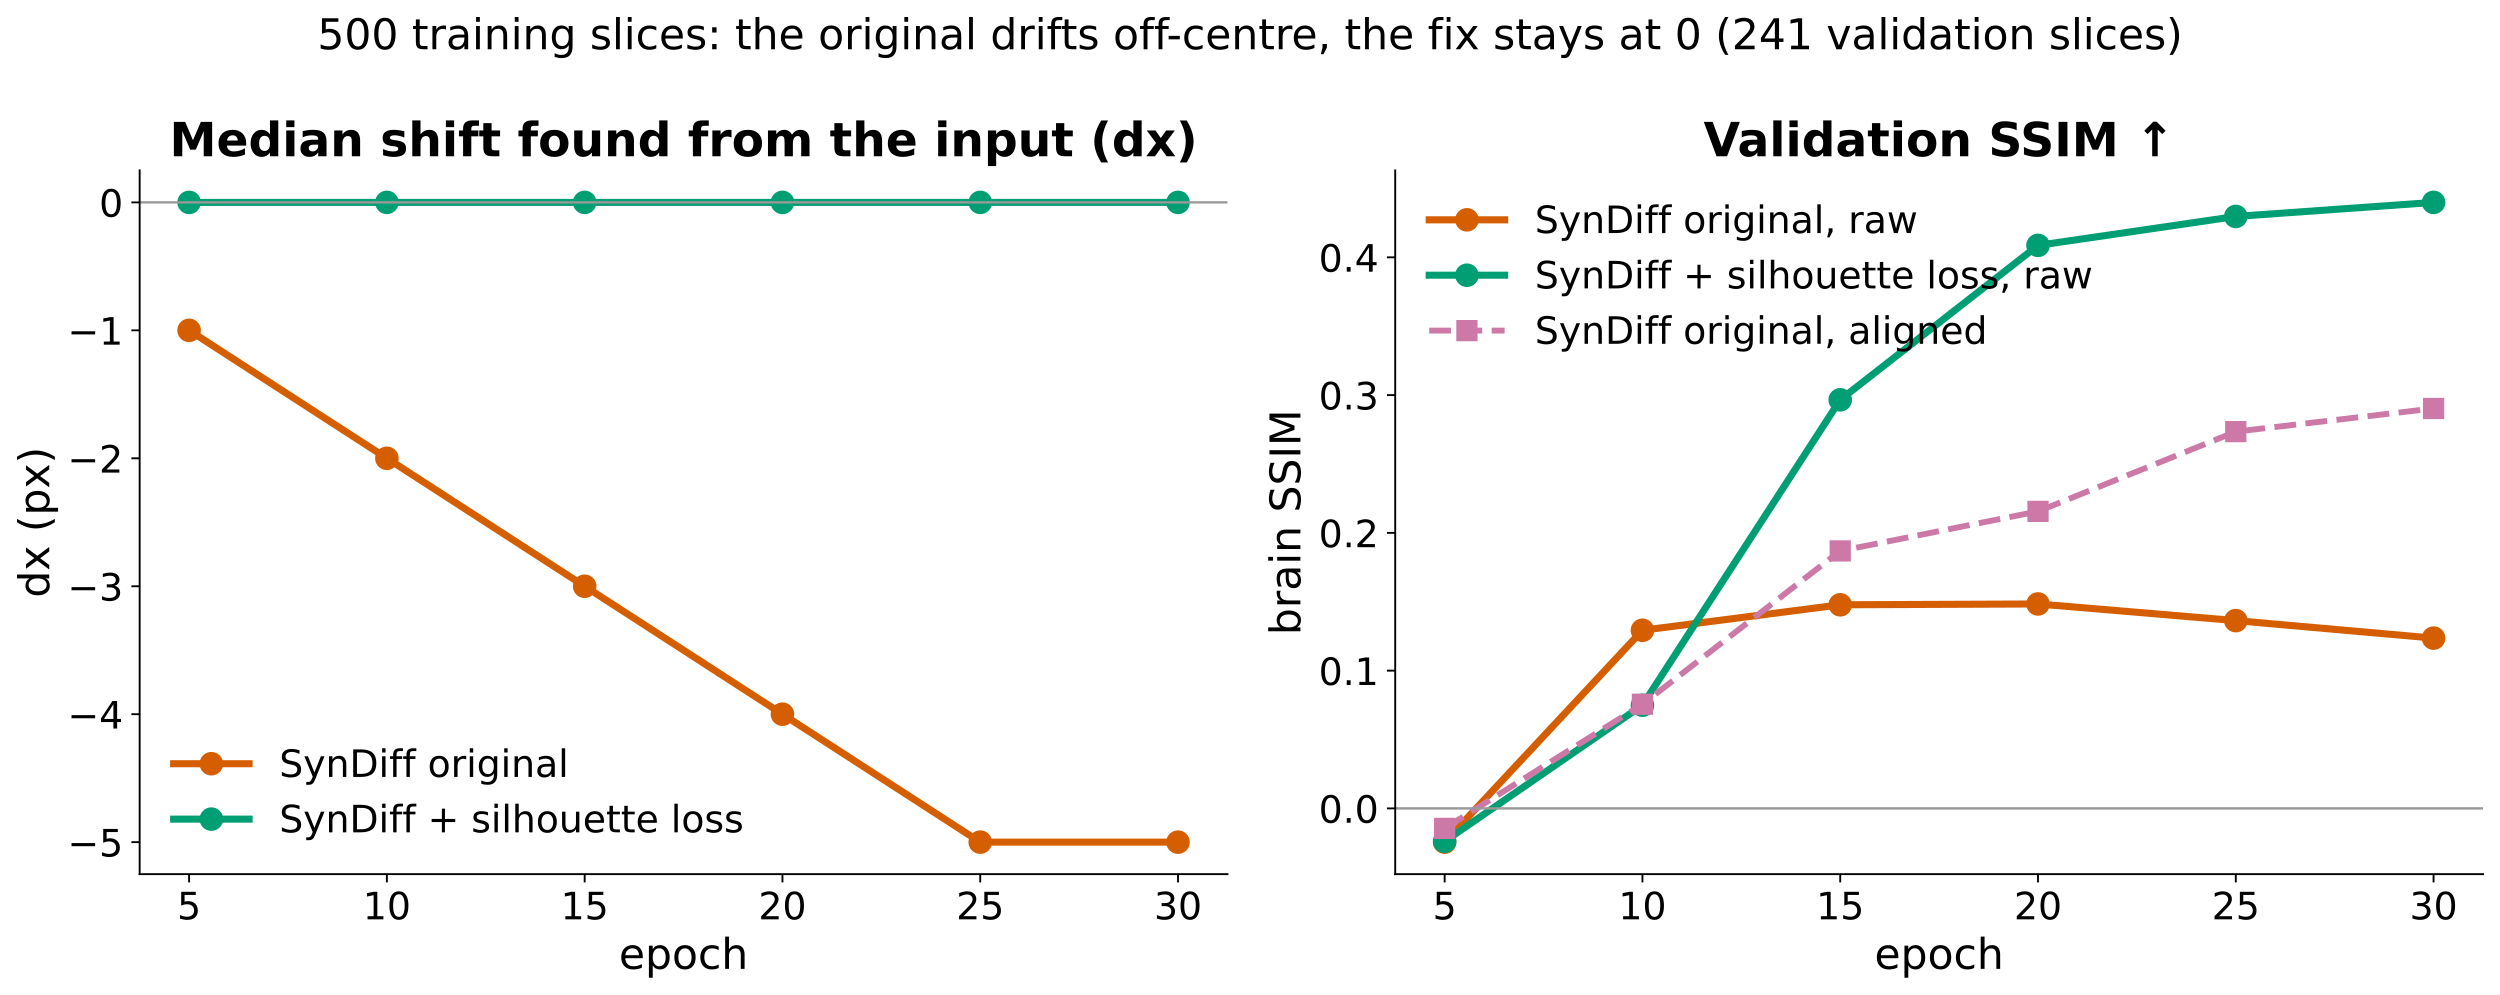
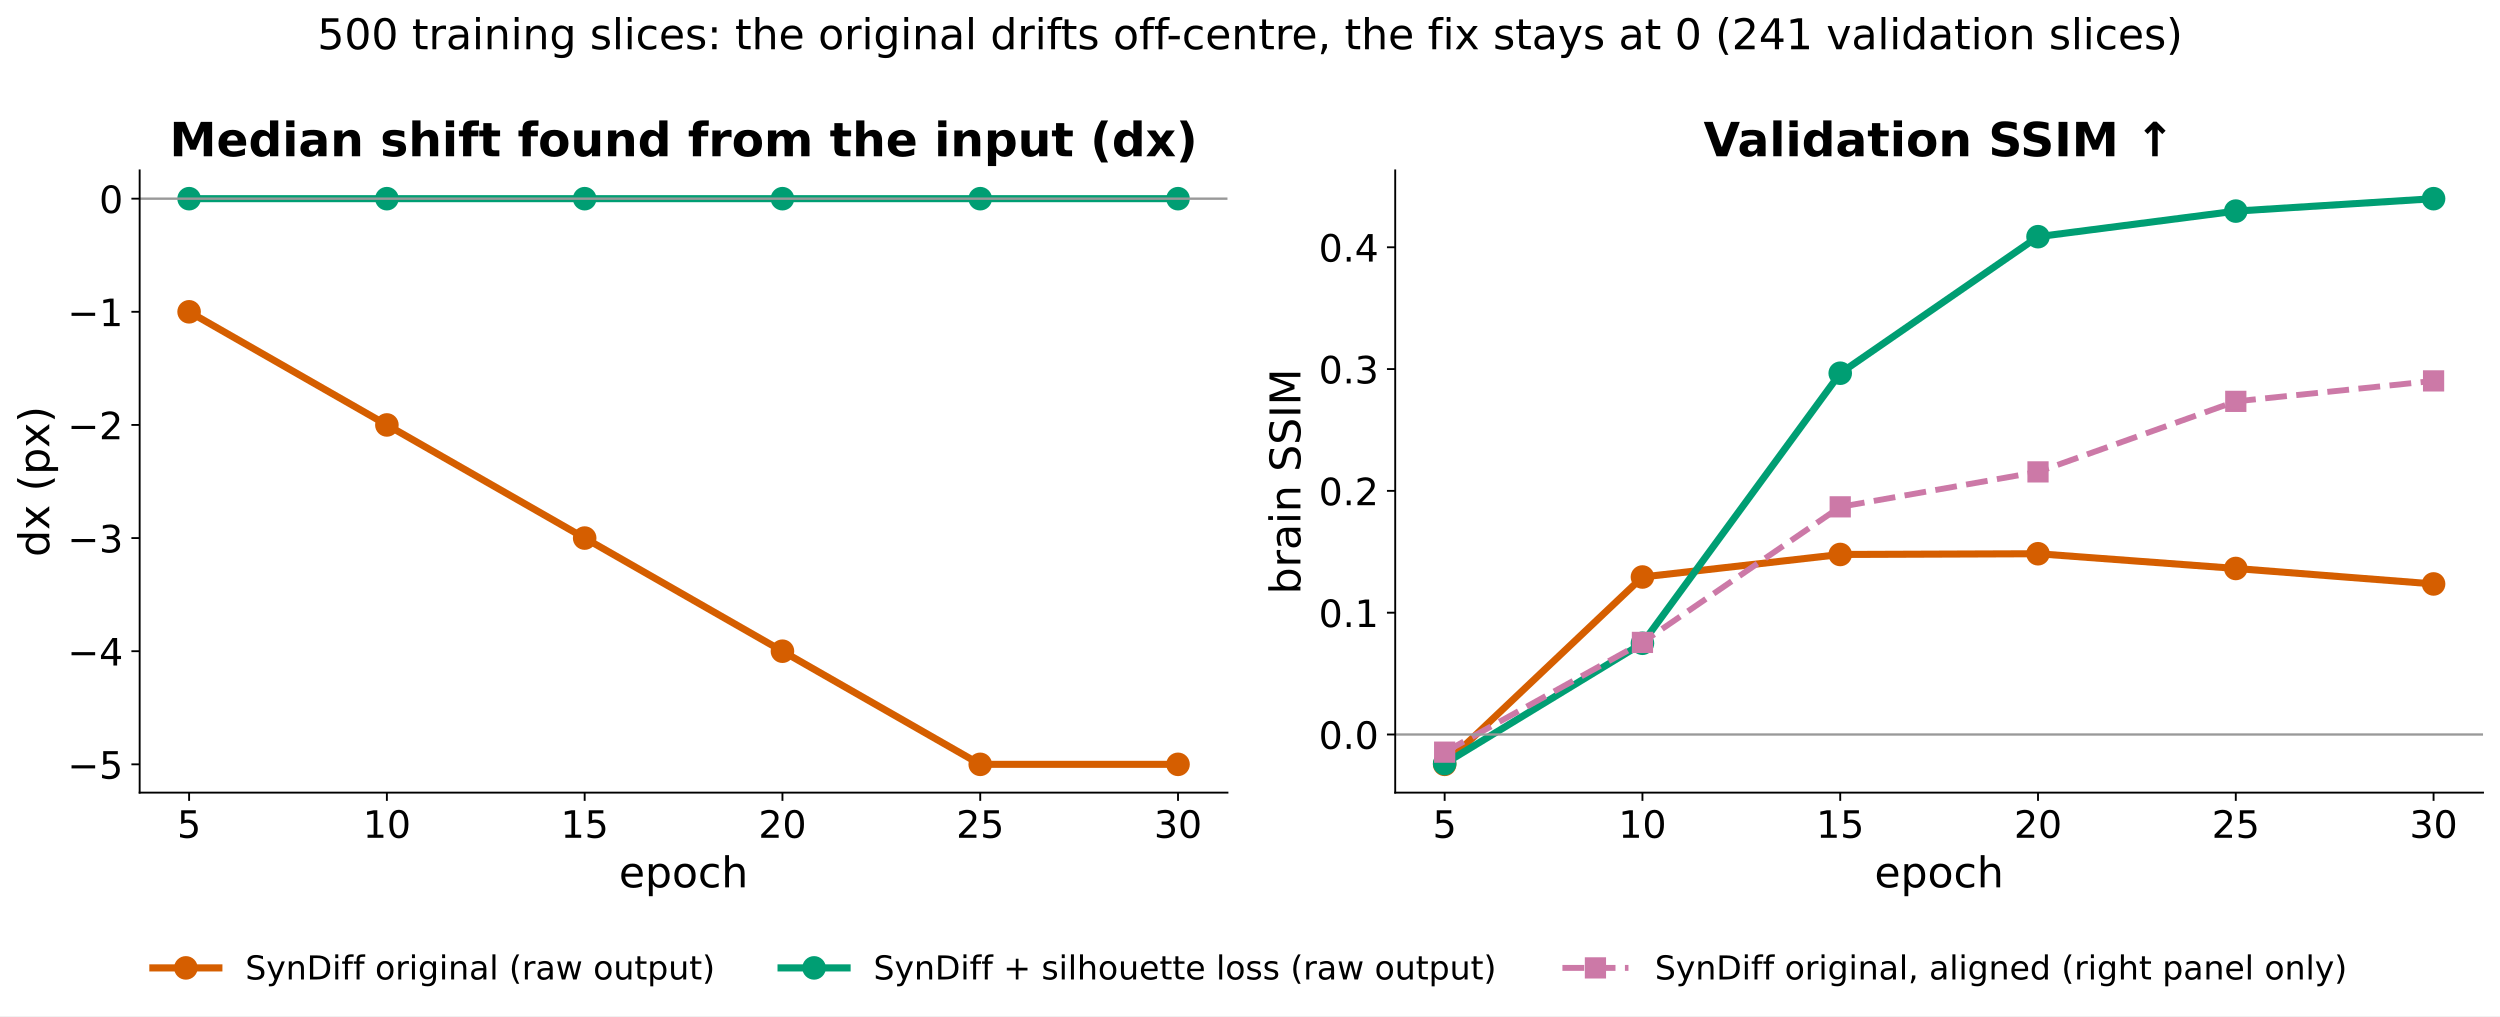
- <svg xmlns="http://www.w3.org/2000/svg" xmlns:xlink="http://www.w3.org/1999/xlink" width="1059.898pt" height="421.706pt" viewBox="0 0 1059.898 421.706" version="1.1">
+ <svg xmlns="http://www.w3.org/2000/svg" xmlns:xlink="http://www.w3.org/1999/xlink" width="1059.898pt" height="430.76pt" viewBox="0 0 1059.898 430.76" version="1.1">
  <defs>
    <style type="text/css">*{stroke-linejoin: round; stroke-linecap: butt}</style>
  </defs>
  <g id="figure_1">
    <g id="patch_1">
-       <path d="M 0 421.706  L 1059.898 421.706  L 1059.898 0  L 0 0  z " style="fill: #ffffff" />
+       <path d="M 0 430.76  L 1059.898 430.76  L 1059.898 0  L 0 0  z " style="fill: #ffffff" />
    </g>
    <g id="axes_1">
      <g id="patch_2">
-         <path d="M 59.208 370.6  L 520.393 370.6  L 520.393 72.24  L 59.208 72.24  z " style="fill: #ffffff" />
+         <path d="M 59.208 336.04  L 520.393 336.04  L 520.393 72.24  L 59.208 72.24  z " style="fill: #ffffff" />
      </g>
      <g id="matplotlib.axis_1">
        <g id="xtick_1">
          <g id="line2d_1">
            <defs>
-               <path id="ma7add38e9d" d="M 0 0  L 0 3.5  " style="stroke: #000000; stroke-width: 0.8" />
+               <path id="m106379e6ae" d="M 0 0  L 0 3.5  " style="stroke: #000000; stroke-width: 0.8" />
            </defs>
            <g>
-               <use xlink:href="#ma7add38e9d" x="80.171" y="370.6" style="stroke: #000000; stroke-width: 0.8" />
+               <use xlink:href="#m106379e6ae" x="80.171" y="336.04" style="stroke: #000000; stroke-width: 0.8" />
            </g>
          </g>
          <g id="text_1">
-             <text style="font-size: 16px; font-family: 'DejaVu Sans', 'Bitstream Vera Sans', 'Computer Modern Sans Serif', 'Lucida Grande', 'Verdana', 'Geneva', 'Lucid', 'Arial', 'Helvetica', 'Avant Garde', sans-serif; text-anchor: middle" x="80.171" y="389.757" transform="rotate(-0 80.17108 389.7575)">5</text>
+             <text style="font-size: 16px; font-family: 'DejaVu Sans', 'Bitstream Vera Sans', 'Computer Modern Sans Serif', 'Lucida Grande', 'Verdana', 'Geneva', 'Lucid', 'Arial', 'Helvetica', 'Avant Garde', sans-serif; text-anchor: middle" x="80.171" y="355.197" transform="rotate(-0 80.17108 355.1975)">5</text>
          </g>
        </g>
        <g id="xtick_2">
          <g id="line2d_2">
            <g>
-               <use xlink:href="#ma7add38e9d" x="164.023" y="370.6" style="stroke: #000000; stroke-width: 0.8" />
+               <use xlink:href="#m106379e6ae" x="164.023" y="336.04" style="stroke: #000000; stroke-width: 0.8" />
            </g>
          </g>
          <g id="text_2">
-             <text style="font-size: 16px; font-family: 'DejaVu Sans', 'Bitstream Vera Sans', 'Computer Modern Sans Serif', 'Lucida Grande', 'Verdana', 'Geneva', 'Lucid', 'Arial', 'Helvetica', 'Avant Garde', sans-serif; text-anchor: middle" x="164.023" y="389.757" transform="rotate(-0 164.0229 389.7575)">10</text>
+             <text style="font-size: 16px; font-family: 'DejaVu Sans', 'Bitstream Vera Sans', 'Computer Modern Sans Serif', 'Lucida Grande', 'Verdana', 'Geneva', 'Lucid', 'Arial', 'Helvetica', 'Avant Garde', sans-serif; text-anchor: middle" x="164.023" y="355.197" transform="rotate(-0 164.0229 355.1975)">10</text>
          </g>
        </g>
        <g id="xtick_3">
          <g id="line2d_3">
            <g>
-               <use xlink:href="#ma7add38e9d" x="247.875" y="370.6" style="stroke: #000000; stroke-width: 0.8" />
+               <use xlink:href="#m106379e6ae" x="247.875" y="336.04" style="stroke: #000000; stroke-width: 0.8" />
            </g>
          </g>
          <g id="text_3">
-             <text style="font-size: 16px; font-family: 'DejaVu Sans', 'Bitstream Vera Sans', 'Computer Modern Sans Serif', 'Lucida Grande', 'Verdana', 'Geneva', 'Lucid', 'Arial', 'Helvetica', 'Avant Garde', sans-serif; text-anchor: middle" x="247.875" y="389.757" transform="rotate(-0 247.8747 389.7575)">15</text>
+             <text style="font-size: 16px; font-family: 'DejaVu Sans', 'Bitstream Vera Sans', 'Computer Modern Sans Serif', 'Lucida Grande', 'Verdana', 'Geneva', 'Lucid', 'Arial', 'Helvetica', 'Avant Garde', sans-serif; text-anchor: middle" x="247.875" y="355.197" transform="rotate(-0 247.8747 355.1975)">15</text>
          </g>
        </g>
        <g id="xtick_4">
          <g id="line2d_4">
            <g>
-               <use xlink:href="#ma7add38e9d" x="331.727" y="370.6" style="stroke: #000000; stroke-width: 0.8" />
+               <use xlink:href="#m106379e6ae" x="331.727" y="336.04" style="stroke: #000000; stroke-width: 0.8" />
            </g>
          </g>
          <g id="text_4">
-             <text style="font-size: 16px; font-family: 'DejaVu Sans', 'Bitstream Vera Sans', 'Computer Modern Sans Serif', 'Lucida Grande', 'Verdana', 'Geneva', 'Lucid', 'Arial', 'Helvetica', 'Avant Garde', sans-serif; text-anchor: middle" x="331.727" y="389.757" transform="rotate(-0 331.7265 389.7575)">20</text>
+             <text style="font-size: 16px; font-family: 'DejaVu Sans', 'Bitstream Vera Sans', 'Computer Modern Sans Serif', 'Lucida Grande', 'Verdana', 'Geneva', 'Lucid', 'Arial', 'Helvetica', 'Avant Garde', sans-serif; text-anchor: middle" x="331.727" y="355.197" transform="rotate(-0 331.7265 355.1975)">20</text>
          </g>
        </g>
        <g id="xtick_5">
          <g id="line2d_5">
            <g>
-               <use xlink:href="#ma7add38e9d" x="415.578" y="370.6" style="stroke: #000000; stroke-width: 0.8" />
+               <use xlink:href="#m106379e6ae" x="415.578" y="336.04" style="stroke: #000000; stroke-width: 0.8" />
            </g>
          </g>
          <g id="text_5">
-             <text style="font-size: 16px; font-family: 'DejaVu Sans', 'Bitstream Vera Sans', 'Computer Modern Sans Serif', 'Lucida Grande', 'Verdana', 'Geneva', 'Lucid', 'Arial', 'Helvetica', 'Avant Garde', sans-serif; text-anchor: middle" x="415.578" y="389.757" transform="rotate(-0 415.5784 389.7575)">25</text>
+             <text style="font-size: 16px; font-family: 'DejaVu Sans', 'Bitstream Vera Sans', 'Computer Modern Sans Serif', 'Lucida Grande', 'Verdana', 'Geneva', 'Lucid', 'Arial', 'Helvetica', 'Avant Garde', sans-serif; text-anchor: middle" x="415.578" y="355.197" transform="rotate(-0 415.5784 355.1975)">25</text>
          </g>
        </g>
        <g id="xtick_6">
          <g id="line2d_6">
            <g>
-               <use xlink:href="#ma7add38e9d" x="499.43" y="370.6" style="stroke: #000000; stroke-width: 0.8" />
+               <use xlink:href="#m106379e6ae" x="499.43" y="336.04" style="stroke: #000000; stroke-width: 0.8" />
            </g>
          </g>
          <g id="text_6">
-             <text style="font-size: 16px; font-family: 'DejaVu Sans', 'Bitstream Vera Sans', 'Computer Modern Sans Serif', 'Lucida Grande', 'Verdana', 'Geneva', 'Lucid', 'Arial', 'Helvetica', 'Avant Garde', sans-serif; text-anchor: middle" x="499.43" y="389.757" transform="rotate(-0 499.4302 389.7575)">30</text>
+             <text style="font-size: 16px; font-family: 'DejaVu Sans', 'Bitstream Vera Sans', 'Computer Modern Sans Serif', 'Lucida Grande', 'Verdana', 'Geneva', 'Lucid', 'Arial', 'Helvetica', 'Avant Garde', sans-serif; text-anchor: middle" x="499.43" y="355.197" transform="rotate(-0 499.4302 355.1975)">30</text>
          </g>
        </g>
        <g id="text_7">
-           <text style="font-size: 18px; font-family: 'DejaVu Sans', 'Bitstream Vera Sans', 'Computer Modern Sans Serif', 'Lucida Grande', 'Verdana', 'Geneva', 'Lucid', 'Arial', 'Helvetica', 'Avant Garde', sans-serif; text-anchor: middle" x="289.801" y="410.762" transform="rotate(-0 289.8006 410.7622)">epoch</text>
+           <text style="font-size: 18px; font-family: 'DejaVu Sans', 'Bitstream Vera Sans', 'Computer Modern Sans Serif', 'Lucida Grande', 'Verdana', 'Geneva', 'Lucid', 'Arial', 'Helvetica', 'Avant Garde', sans-serif; text-anchor: middle" x="289.801" y="376.202" transform="rotate(-0 289.8006 376.2022)">epoch</text>
        </g>
      </g>
      <g id="matplotlib.axis_2">
        <g id="ytick_1">
          <g id="line2d_7">
            <defs>
-               <path id="m455527fee2" d="M 0 0  L -3.5 0  " style="stroke: #000000; stroke-width: 0.8" />
+               <path id="m71cba17c54" d="M 0 0  L -3.5 0  " style="stroke: #000000; stroke-width: 0.8" />
            </defs>
            <g>
-               <use xlink:href="#m455527fee2" x="59.208" y="357.038" style="stroke: #000000; stroke-width: 0.8" />
+               <use xlink:href="#m71cba17c54" x="59.208" y="324.049" style="stroke: #000000; stroke-width: 0.8" />
            </g>
          </g>
          <g id="text_8">
-             <text style="font-size: 16px; font-family: 'DejaVu Sans', 'Bitstream Vera Sans', 'Computer Modern Sans Serif', 'Lucida Grande', 'Verdana', 'Geneva', 'Lucid', 'Arial', 'Helvetica', 'Avant Garde', sans-serif; text-anchor: end" x="52.208" y="363.117" transform="rotate(-0 52.20813 363.1169)">−5</text>
+             <text style="font-size: 16px; font-family: 'DejaVu Sans', 'Bitstream Vera Sans', 'Computer Modern Sans Serif', 'Lucida Grande', 'Verdana', 'Geneva', 'Lucid', 'Arial', 'Helvetica', 'Avant Garde', sans-serif; text-anchor: end" x="52.208" y="330.128" transform="rotate(-0 52.20813 330.1278)">−5</text>
          </g>
        </g>
        <g id="ytick_2">
          <g id="line2d_8">
            <g>
-               <use xlink:href="#m455527fee2" x="59.208" y="302.791" style="stroke: #000000; stroke-width: 0.8" />
+               <use xlink:href="#m71cba17c54" x="59.208" y="276.085" style="stroke: #000000; stroke-width: 0.8" />
            </g>
          </g>
          <g id="text_9">
-             <text style="font-size: 16px; font-family: 'DejaVu Sans', 'Bitstream Vera Sans', 'Computer Modern Sans Serif', 'Lucida Grande', 'Verdana', 'Geneva', 'Lucid', 'Arial', 'Helvetica', 'Avant Garde', sans-serif; text-anchor: end" x="52.208" y="308.87" transform="rotate(-0 52.20813 308.8697)">−4</text>
+             <text style="font-size: 16px; font-family: 'DejaVu Sans', 'Bitstream Vera Sans', 'Computer Modern Sans Serif', 'Lucida Grande', 'Verdana', 'Geneva', 'Lucid', 'Arial', 'Helvetica', 'Avant Garde', sans-serif; text-anchor: end" x="52.208" y="282.164" transform="rotate(-0 52.20813 282.1642)">−4</text>
          </g>
        </g>
        <g id="ytick_3">
          <g id="line2d_9">
            <g>
-               <use xlink:href="#m455527fee2" x="59.208" y="248.544" style="stroke: #000000; stroke-width: 0.8" />
+               <use xlink:href="#m71cba17c54" x="59.208" y="228.122" style="stroke: #000000; stroke-width: 0.8" />
            </g>
          </g>
          <g id="text_10">
-             <text style="font-size: 16px; font-family: 'DejaVu Sans', 'Bitstream Vera Sans', 'Computer Modern Sans Serif', 'Lucida Grande', 'Verdana', 'Geneva', 'Lucid', 'Arial', 'Helvetica', 'Avant Garde', sans-serif; text-anchor: end" x="52.208" y="254.622" transform="rotate(-0 52.20813 254.6224)">−3</text>
+             <text style="font-size: 16px; font-family: 'DejaVu Sans', 'Bitstream Vera Sans', 'Computer Modern Sans Serif', 'Lucida Grande', 'Verdana', 'Geneva', 'Lucid', 'Arial', 'Helvetica', 'Avant Garde', sans-serif; text-anchor: end" x="52.208" y="234.201" transform="rotate(-0 52.20813 234.2006)">−3</text>
          </g>
        </g>
        <g id="ytick_4">
          <g id="line2d_10">
            <g>
-               <use xlink:href="#m455527fee2" x="59.208" y="194.296" style="stroke: #000000; stroke-width: 0.8" />
+               <use xlink:href="#m71cba17c54" x="59.208" y="180.158" style="stroke: #000000; stroke-width: 0.8" />
            </g>
          </g>
          <g id="text_11">
-             <text style="font-size: 16px; font-family: 'DejaVu Sans', 'Bitstream Vera Sans', 'Computer Modern Sans Serif', 'Lucida Grande', 'Verdana', 'Geneva', 'Lucid', 'Arial', 'Helvetica', 'Avant Garde', sans-serif; text-anchor: end" x="52.208" y="200.375" transform="rotate(-0 52.20813 200.3751)">−2</text>
+             <text style="font-size: 16px; font-family: 'DejaVu Sans', 'Bitstream Vera Sans', 'Computer Modern Sans Serif', 'Lucida Grande', 'Verdana', 'Geneva', 'Lucid', 'Arial', 'Helvetica', 'Avant Garde', sans-serif; text-anchor: end" x="52.208" y="186.237" transform="rotate(-0 52.20813 186.2369)">−2</text>
          </g>
        </g>
        <g id="ytick_5">
          <g id="line2d_11">
            <g>
-               <use xlink:href="#m455527fee2" x="59.208" y="140.049" style="stroke: #000000; stroke-width: 0.8" />
+               <use xlink:href="#m71cba17c54" x="59.208" y="132.195" style="stroke: #000000; stroke-width: 0.8" />
            </g>
          </g>
          <g id="text_12">
-             <text style="font-size: 16px; font-family: 'DejaVu Sans', 'Bitstream Vera Sans', 'Computer Modern Sans Serif', 'Lucida Grande', 'Verdana', 'Geneva', 'Lucid', 'Arial', 'Helvetica', 'Avant Garde', sans-serif; text-anchor: end" x="52.208" y="146.128" transform="rotate(-0 52.20813 146.1278)">−1</text>
+             <text style="font-size: 16px; font-family: 'DejaVu Sans', 'Bitstream Vera Sans', 'Computer Modern Sans Serif', 'Lucida Grande', 'Verdana', 'Geneva', 'Lucid', 'Arial', 'Helvetica', 'Avant Garde', sans-serif; text-anchor: end" x="52.208" y="138.273" transform="rotate(-0 52.20813 138.2733)">−1</text>
          </g>
        </g>
        <g id="ytick_6">
          <g id="line2d_12">
            <g>
-               <use xlink:href="#m455527fee2" x="59.208" y="85.802" style="stroke: #000000; stroke-width: 0.8" />
+               <use xlink:href="#m71cba17c54" x="59.208" y="84.231" style="stroke: #000000; stroke-width: 0.8" />
            </g>
          </g>
          <g id="text_13">
-             <text style="font-size: 16px; font-family: 'DejaVu Sans', 'Bitstream Vera Sans', 'Computer Modern Sans Serif', 'Lucida Grande', 'Verdana', 'Geneva', 'Lucid', 'Arial', 'Helvetica', 'Avant Garde', sans-serif; text-anchor: end" x="52.208" y="91.881" transform="rotate(-0 52.20813 91.88057)">0</text>
+             <text style="font-size: 16px; font-family: 'DejaVu Sans', 'Bitstream Vera Sans', 'Computer Modern Sans Serif', 'Lucida Grande', 'Verdana', 'Geneva', 'Lucid', 'Arial', 'Helvetica', 'Avant Garde', sans-serif; text-anchor: end" x="52.208" y="90.31" transform="rotate(-0 52.20813 90.30966)">0</text>
          </g>
        </g>
        <g id="text_14">
-           <text style="font-size: 18px; font-family: 'DejaVu Sans', 'Bitstream Vera Sans', 'Computer Modern Sans Serif', 'Lucida Grande', 'Verdana', 'Geneva', 'Lucid', 'Arial', 'Helvetica', 'Avant Garde', sans-serif; text-anchor: middle" x="20.877" y="221.42" transform="rotate(-90 20.87719 221.42)">dx (px)</text>
+           <text style="font-size: 18px; font-family: 'DejaVu Sans', 'Bitstream Vera Sans', 'Computer Modern Sans Serif', 'Lucida Grande', 'Verdana', 'Geneva', 'Lucid', 'Arial', 'Helvetica', 'Avant Garde', sans-serif; text-anchor: middle" x="20.877" y="204.14" transform="rotate(-90 20.87719 204.14)">dx (px)</text>
        </g>
      </g>
      <g id="line2d_13">
-         <path d="M 80.171 140.049  L 164.023 194.296  L 247.875 248.544  L 331.727 302.791  L 415.578 357.038  L 499.43 357.038  " clip-path="url(#p1e869c0f88)" style="fill: none; stroke: #d55e00; stroke-width: 3; stroke-linecap: square" />
+         <path d="M 80.171 132.195  L 164.023 180.158  L 247.875 228.122  L 331.727 276.085  L 415.578 324.049  L 499.43 324.049  " clip-path="url(#p48e9a76643)" style="fill: none; stroke: #d55e00; stroke-width: 3; stroke-linecap: square" />
        <defs>
-           <path id="mec9294badd" d="M 0 4.5  C 1.193 4.5 2.338 4.026 3.182 3.182  C 4.026 2.338 4.5 1.193 4.5 0  C 4.5 -1.193 4.026 -2.338 3.182 -3.182  C 2.338 -4.026 1.193 -4.5 0 -4.5  C -1.193 -4.5 -2.338 -4.026 -3.182 -3.182  C -4.026 -2.338 -4.5 -1.193 -4.5 0  C -4.5 1.193 -4.026 2.338 -3.182 3.182  C -2.338 4.026 -1.193 4.5 0 4.5  z " style="stroke: #d55e00" />
+           <path id="m25ccf3504a" d="M 0 4.5  C 1.193 4.5 2.338 4.026 3.182 3.182  C 4.026 2.338 4.5 1.193 4.5 0  C 4.5 -1.193 4.026 -2.338 3.182 -3.182  C 2.338 -4.026 1.193 -4.5 0 -4.5  C -1.193 -4.5 -2.338 -4.026 -3.182 -3.182  C -4.026 -2.338 -4.5 -1.193 -4.5 0  C -4.5 1.193 -4.026 2.338 -3.182 3.182  C -2.338 4.026 -1.193 4.5 0 4.5  z " style="stroke: #d55e00" />
        </defs>
-         <g clip-path="url(#p1e869c0f88)">
-           <use xlink:href="#mec9294badd" x="80.171" y="140.049" style="fill: #d55e00; stroke: #d55e00" />
-           <use xlink:href="#mec9294badd" x="164.023" y="194.296" style="fill: #d55e00; stroke: #d55e00" />
-           <use xlink:href="#mec9294badd" x="247.875" y="248.544" style="fill: #d55e00; stroke: #d55e00" />
-           <use xlink:href="#mec9294badd" x="331.727" y="302.791" style="fill: #d55e00; stroke: #d55e00" />
-           <use xlink:href="#mec9294badd" x="415.578" y="357.038" style="fill: #d55e00; stroke: #d55e00" />
-           <use xlink:href="#mec9294badd" x="499.43" y="357.038" style="fill: #d55e00; stroke: #d55e00" />
+         <g clip-path="url(#p48e9a76643)">
+           <use xlink:href="#m25ccf3504a" x="80.171" y="132.195" style="fill: #d55e00; stroke: #d55e00" />
+           <use xlink:href="#m25ccf3504a" x="164.023" y="180.158" style="fill: #d55e00; stroke: #d55e00" />
+           <use xlink:href="#m25ccf3504a" x="247.875" y="228.122" style="fill: #d55e00; stroke: #d55e00" />
+           <use xlink:href="#m25ccf3504a" x="331.727" y="276.085" style="fill: #d55e00; stroke: #d55e00" />
+           <use xlink:href="#m25ccf3504a" x="415.578" y="324.049" style="fill: #d55e00; stroke: #d55e00" />
+           <use xlink:href="#m25ccf3504a" x="499.43" y="324.049" style="fill: #d55e00; stroke: #d55e00" />
        </g>
      </g>
      <g id="line2d_14">
-         <path d="M 80.171 85.802  L 164.023 85.802  L 247.875 85.802  L 331.727 85.802  L 415.578 85.802  L 499.43 85.802  " clip-path="url(#p1e869c0f88)" style="fill: none; stroke: #009e73; stroke-width: 3; stroke-linecap: square" />
+         <path d="M 80.171 84.231  L 164.023 84.231  L 247.875 84.231  L 331.727 84.231  L 415.578 84.231  L 499.43 84.231  " clip-path="url(#p48e9a76643)" style="fill: none; stroke: #009e73; stroke-width: 3; stroke-linecap: square" />
        <defs>
-           <path id="m7c6c347595" d="M 0 4.5  C 1.193 4.5 2.338 4.026 3.182 3.182  C 4.026 2.338 4.5 1.193 4.5 0  C 4.5 -1.193 4.026 -2.338 3.182 -3.182  C 2.338 -4.026 1.193 -4.5 0 -4.5  C -1.193 -4.5 -2.338 -4.026 -3.182 -3.182  C -4.026 -2.338 -4.5 -1.193 -4.5 0  C -4.5 1.193 -4.026 2.338 -3.182 3.182  C -2.338 4.026 -1.193 4.5 0 4.5  z " style="stroke: #009e73" />
+           <path id="mbca3083dc1" d="M 0 4.5  C 1.193 4.5 2.338 4.026 3.182 3.182  C 4.026 2.338 4.5 1.193 4.5 0  C 4.5 -1.193 4.026 -2.338 3.182 -3.182  C 2.338 -4.026 1.193 -4.5 0 -4.5  C -1.193 -4.5 -2.338 -4.026 -3.182 -3.182  C -4.026 -2.338 -4.5 -1.193 -4.5 0  C -4.5 1.193 -4.026 2.338 -3.182 3.182  C -2.338 4.026 -1.193 4.5 0 4.5  z " style="stroke: #009e73" />
        </defs>
-         <g clip-path="url(#p1e869c0f88)">
-           <use xlink:href="#m7c6c347595" x="80.171" y="85.802" style="fill: #009e73; stroke: #009e73" />
-           <use xlink:href="#m7c6c347595" x="164.023" y="85.802" style="fill: #009e73; stroke: #009e73" />
-           <use xlink:href="#m7c6c347595" x="247.875" y="85.802" style="fill: #009e73; stroke: #009e73" />
-           <use xlink:href="#m7c6c347595" x="331.727" y="85.802" style="fill: #009e73; stroke: #009e73" />
-           <use xlink:href="#m7c6c347595" x="415.578" y="85.802" style="fill: #009e73; stroke: #009e73" />
-           <use xlink:href="#m7c6c347595" x="499.43" y="85.802" style="fill: #009e73; stroke: #009e73" />
+         <g clip-path="url(#p48e9a76643)">
+           <use xlink:href="#mbca3083dc1" x="80.171" y="84.231" style="fill: #009e73; stroke: #009e73" />
+           <use xlink:href="#mbca3083dc1" x="164.023" y="84.231" style="fill: #009e73; stroke: #009e73" />
+           <use xlink:href="#mbca3083dc1" x="247.875" y="84.231" style="fill: #009e73; stroke: #009e73" />
+           <use xlink:href="#mbca3083dc1" x="331.727" y="84.231" style="fill: #009e73; stroke: #009e73" />
+           <use xlink:href="#mbca3083dc1" x="415.578" y="84.231" style="fill: #009e73; stroke: #009e73" />
+           <use xlink:href="#mbca3083dc1" x="499.43" y="84.231" style="fill: #009e73; stroke: #009e73" />
        </g>
      </g>
      <g id="line2d_15">
-         <path d="M 59.208 85.802  L 520.393 85.802  " clip-path="url(#p1e869c0f88)" style="fill: none; stroke: #999999; stroke-linecap: square" />
+         <path d="M 59.208 84.231  L 520.393 84.231  " clip-path="url(#p48e9a76643)" style="fill: none; stroke: #999999; stroke-linecap: square" />
      </g>
      <g id="patch_3">
-         <path d="M 59.208 370.6  L 59.208 72.24  " style="fill: none; stroke: #000000; stroke-width: 0.8; stroke-linejoin: miter; stroke-linecap: square" />
+         <path d="M 59.208 336.04  L 59.208 72.24  " style="fill: none; stroke: #000000; stroke-width: 0.8; stroke-linejoin: miter; stroke-linecap: square" />
      </g>
      <g id="patch_4">
-         <path d="M 59.208 370.6  L 520.393 370.6  " style="fill: none; stroke: #000000; stroke-width: 0.8; stroke-linejoin: miter; stroke-linecap: square" />
+         <path d="M 59.208 336.04  L 520.393 336.04  " style="fill: none; stroke: #000000; stroke-width: 0.8; stroke-linejoin: miter; stroke-linecap: square" />
      </g>
      <g id="text_15">
        <text style="font-weight: 700; font-size: 20px; font-family: 'DejaVu Sans', 'Bitstream Vera Sans', 'Computer Modern Sans Serif', 'Lucida Grande', 'Verdana', 'Geneva', 'Lucid', 'Arial', 'Helvetica', 'Avant Garde', sans-serif; text-anchor: middle" x="289.801" y="66.24" transform="rotate(-0 289.8006 66.24)">Median shift found from the input (dx)</text>
-       </g>
-       <g id="legend_1">
-         <g id="line2d_16">
-           <path d="M 73.608 323.788  L 89.608 323.788  L 105.608 323.788  " style="fill: none; stroke: #d55e00; stroke-width: 3; stroke-linecap: square" />
-           <g>
-             <use xlink:href="#mec9294badd" x="89.608" y="323.788" style="fill: #d55e00; stroke: #d55e00" />
-           </g>
-         </g>
-         <g id="text_16">
-           <text style="font-size: 16px; font-family: 'DejaVu Sans', 'Bitstream Vera Sans', 'Computer Modern Sans Serif', 'Lucida Grande', 'Verdana', 'Geneva', 'Lucid', 'Arial', 'Helvetica', 'Avant Garde', sans-serif; text-anchor: start" x="118.408" y="329.387" transform="rotate(-0 118.4081 329.3875)">SynDiff original</text>
-         </g>
-         <g id="line2d_17">
-           <path d="M 73.608 347.272  L 89.608 347.272  L 105.608 347.272  " style="fill: none; stroke: #009e73; stroke-width: 3; stroke-linecap: square" />
-           <g>
-             <use xlink:href="#m7c6c347595" x="89.608" y="347.272" style="fill: #009e73; stroke: #009e73" />
-           </g>
-         </g>
-         <g id="text_17">
-           <text style="font-size: 16px; font-family: 'DejaVu Sans', 'Bitstream Vera Sans', 'Computer Modern Sans Serif', 'Lucida Grande', 'Verdana', 'Geneva', 'Lucid', 'Arial', 'Helvetica', 'Avant Garde', sans-serif; text-anchor: start" x="118.408" y="352.873" transform="rotate(-0 118.4081 352.8725)">SynDiff + silhouette loss</text>
-         </g>
      </g>
    </g>
    <g id="axes_2">
      <g id="patch_5">
-         <path d="M 591.513 370.6  L 1052.698 370.6  L 1052.698 72.24  L 591.513 72.24  z " style="fill: #ffffff" />
+         <path d="M 591.513 336.04  L 1052.698 336.04  L 1052.698 72.24  L 591.513 72.24  z " style="fill: #ffffff" />
      </g>
      <g id="matplotlib.axis_3">
        <g id="xtick_7">
+           <g id="line2d_16">
+             <g>
+               <use xlink:href="#m106379e6ae" x="612.476" y="336.04" style="stroke: #000000; stroke-width: 0.8" />
+             </g>
+           </g>
+           <g id="text_16">
+             <text style="font-size: 16px; font-family: 'DejaVu Sans', 'Bitstream Vera Sans', 'Computer Modern Sans Serif', 'Lucida Grande', 'Verdana', 'Geneva', 'Lucid', 'Arial', 'Helvetica', 'Avant Garde', sans-serif; text-anchor: middle" x="612.476" y="355.197" transform="rotate(-0 612.4761 355.1975)">5</text>
+           </g>
+         </g>
+         <g id="xtick_8">
+           <g id="line2d_17">
+             <g>
+               <use xlink:href="#m106379e6ae" x="696.328" y="336.04" style="stroke: #000000; stroke-width: 0.8" />
+             </g>
+           </g>
+           <g id="text_17">
+             <text style="font-size: 16px; font-family: 'DejaVu Sans', 'Bitstream Vera Sans', 'Computer Modern Sans Serif', 'Lucida Grande', 'Verdana', 'Geneva', 'Lucid', 'Arial', 'Helvetica', 'Avant Garde', sans-serif; text-anchor: middle" x="696.328" y="355.197" transform="rotate(-0 696.3279 355.1975)">10</text>
+           </g>
+         </g>
+         <g id="xtick_9">
          <g id="line2d_18">
            <g>
-               <use xlink:href="#ma7add38e9d" x="612.476" y="370.6" style="stroke: #000000; stroke-width: 0.8" />
+               <use xlink:href="#m106379e6ae" x="780.18" y="336.04" style="stroke: #000000; stroke-width: 0.8" />
            </g>
          </g>
          <g id="text_18">
-             <text style="font-size: 16px; font-family: 'DejaVu Sans', 'Bitstream Vera Sans', 'Computer Modern Sans Serif', 'Lucida Grande', 'Verdana', 'Geneva', 'Lucid', 'Arial', 'Helvetica', 'Avant Garde', sans-serif; text-anchor: middle" x="612.476" y="389.757" transform="rotate(-0 612.4761 389.7575)">5</text>
-           </g>
-         </g>
-         <g id="xtick_8">
+             <text style="font-size: 16px; font-family: 'DejaVu Sans', 'Bitstream Vera Sans', 'Computer Modern Sans Serif', 'Lucida Grande', 'Verdana', 'Geneva', 'Lucid', 'Arial', 'Helvetica', 'Avant Garde', sans-serif; text-anchor: middle" x="780.18" y="355.197" transform="rotate(-0 780.1797 355.1975)">15</text>
+           </g>
+         </g>
+         <g id="xtick_10">
          <g id="line2d_19">
            <g>
-               <use xlink:href="#ma7add38e9d" x="696.328" y="370.6" style="stroke: #000000; stroke-width: 0.8" />
+               <use xlink:href="#m106379e6ae" x="864.032" y="336.04" style="stroke: #000000; stroke-width: 0.8" />
            </g>
          </g>
          <g id="text_19">
-             <text style="font-size: 16px; font-family: 'DejaVu Sans', 'Bitstream Vera Sans', 'Computer Modern Sans Serif', 'Lucida Grande', 'Verdana', 'Geneva', 'Lucid', 'Arial', 'Helvetica', 'Avant Garde', sans-serif; text-anchor: middle" x="696.328" y="389.757" transform="rotate(-0 696.3279 389.7575)">10</text>
-           </g>
-         </g>
-         <g id="xtick_9">
+             <text style="font-size: 16px; font-family: 'DejaVu Sans', 'Bitstream Vera Sans', 'Computer Modern Sans Serif', 'Lucida Grande', 'Verdana', 'Geneva', 'Lucid', 'Arial', 'Helvetica', 'Avant Garde', sans-serif; text-anchor: middle" x="864.032" y="355.197" transform="rotate(-0 864.0315 355.1975)">20</text>
+           </g>
+         </g>
+         <g id="xtick_11">
          <g id="line2d_20">
            <g>
-               <use xlink:href="#ma7add38e9d" x="780.18" y="370.6" style="stroke: #000000; stroke-width: 0.8" />
+               <use xlink:href="#m106379e6ae" x="947.883" y="336.04" style="stroke: #000000; stroke-width: 0.8" />
            </g>
          </g>
          <g id="text_20">
-             <text style="font-size: 16px; font-family: 'DejaVu Sans', 'Bitstream Vera Sans', 'Computer Modern Sans Serif', 'Lucida Grande', 'Verdana', 'Geneva', 'Lucid', 'Arial', 'Helvetica', 'Avant Garde', sans-serif; text-anchor: middle" x="780.18" y="389.757" transform="rotate(-0 780.1797 389.7575)">15</text>
-           </g>
-         </g>
-         <g id="xtick_10">
+             <text style="font-size: 16px; font-family: 'DejaVu Sans', 'Bitstream Vera Sans', 'Computer Modern Sans Serif', 'Lucida Grande', 'Verdana', 'Geneva', 'Lucid', 'Arial', 'Helvetica', 'Avant Garde', sans-serif; text-anchor: middle" x="947.883" y="355.197" transform="rotate(-0 947.8834 355.1975)">25</text>
+           </g>
+         </g>
+         <g id="xtick_12">
          <g id="line2d_21">
            <g>
-               <use xlink:href="#ma7add38e9d" x="864.032" y="370.6" style="stroke: #000000; stroke-width: 0.8" />
+               <use xlink:href="#m106379e6ae" x="1031.735" y="336.04" style="stroke: #000000; stroke-width: 0.8" />
            </g>
          </g>
          <g id="text_21">
-             <text style="font-size: 16px; font-family: 'DejaVu Sans', 'Bitstream Vera Sans', 'Computer Modern Sans Serif', 'Lucida Grande', 'Verdana', 'Geneva', 'Lucid', 'Arial', 'Helvetica', 'Avant Garde', sans-serif; text-anchor: middle" x="864.032" y="389.757" transform="rotate(-0 864.0315 389.7575)">20</text>
-           </g>
-         </g>
-         <g id="xtick_11">
-           <g id="line2d_22">
-             <g>
-               <use xlink:href="#ma7add38e9d" x="947.883" y="370.6" style="stroke: #000000; stroke-width: 0.8" />
-             </g>
-           </g>
-           <g id="text_22">
-             <text style="font-size: 16px; font-family: 'DejaVu Sans', 'Bitstream Vera Sans', 'Computer Modern Sans Serif', 'Lucida Grande', 'Verdana', 'Geneva', 'Lucid', 'Arial', 'Helvetica', 'Avant Garde', sans-serif; text-anchor: middle" x="947.883" y="389.757" transform="rotate(-0 947.8834 389.7575)">25</text>
-           </g>
-         </g>
-         <g id="xtick_12">
-           <g id="line2d_23">
-             <g>
-               <use xlink:href="#ma7add38e9d" x="1031.735" y="370.6" style="stroke: #000000; stroke-width: 0.8" />
-             </g>
-           </g>
-           <g id="text_23">
-             <text style="font-size: 16px; font-family: 'DejaVu Sans', 'Bitstream Vera Sans', 'Computer Modern Sans Serif', 'Lucida Grande', 'Verdana', 'Geneva', 'Lucid', 'Arial', 'Helvetica', 'Avant Garde', sans-serif; text-anchor: middle" x="1031.735" y="389.757" transform="rotate(-0 1031.735 389.7575)">30</text>
-           </g>
-         </g>
-         <g id="text_24">
-           <text style="font-size: 18px; font-family: 'DejaVu Sans', 'Bitstream Vera Sans', 'Computer Modern Sans Serif', 'Lucida Grande', 'Verdana', 'Geneva', 'Lucid', 'Arial', 'Helvetica', 'Avant Garde', sans-serif; text-anchor: middle" x="822.106" y="410.762" transform="rotate(-0 822.1056 410.7622)">epoch</text>
+             <text style="font-size: 16px; font-family: 'DejaVu Sans', 'Bitstream Vera Sans', 'Computer Modern Sans Serif', 'Lucida Grande', 'Verdana', 'Geneva', 'Lucid', 'Arial', 'Helvetica', 'Avant Garde', sans-serif; text-anchor: middle" x="1031.735" y="355.197" transform="rotate(-0 1031.735 355.1975)">30</text>
+           </g>
+         </g>
+         <g id="text_22">
+           <text style="font-size: 18px; font-family: 'DejaVu Sans', 'Bitstream Vera Sans', 'Computer Modern Sans Serif', 'Lucida Grande', 'Verdana', 'Geneva', 'Lucid', 'Arial', 'Helvetica', 'Avant Garde', sans-serif; text-anchor: middle" x="822.106" y="376.202" transform="rotate(-0 822.1056 376.2022)">epoch</text>
        </g>
      </g>
      <g id="matplotlib.axis_4">
        <g id="ytick_7">
+           <g id="line2d_22">
+             <g>
+               <use xlink:href="#m71cba17c54" x="591.513" y="311.397" style="stroke: #000000; stroke-width: 0.8" />
+             </g>
+           </g>
+           <g id="text_23">
+             <text style="font-size: 16px; font-family: 'DejaVu Sans', 'Bitstream Vera Sans', 'Computer Modern Sans Serif', 'Lucida Grande', 'Verdana', 'Geneva', 'Lucid', 'Arial', 'Helvetica', 'Avant Garde', sans-serif; text-anchor: end" x="584.513" y="317.476" transform="rotate(-0 584.5131 317.4759)">0.0</text>
+           </g>
+         </g>
+         <g id="ytick_8">
+           <g id="line2d_23">
+             <g>
+               <use xlink:href="#m71cba17c54" x="591.513" y="259.757" style="stroke: #000000; stroke-width: 0.8" />
+             </g>
+           </g>
+           <g id="text_24">
+             <text style="font-size: 16px; font-family: 'DejaVu Sans', 'Bitstream Vera Sans', 'Computer Modern Sans Serif', 'Lucida Grande', 'Verdana', 'Geneva', 'Lucid', 'Arial', 'Helvetica', 'Avant Garde', sans-serif; text-anchor: end" x="584.513" y="265.835" transform="rotate(-0 584.5131 265.8355)">0.1</text>
+           </g>
+         </g>
+         <g id="ytick_9">
          <g id="line2d_24">
            <g>
-               <use xlink:href="#m455527fee2" x="591.513" y="342.729" style="stroke: #000000; stroke-width: 0.8" />
+               <use xlink:href="#m71cba17c54" x="591.513" y="208.116" style="stroke: #000000; stroke-width: 0.8" />
            </g>
          </g>
          <g id="text_25">
-             <text style="font-size: 16px; font-family: 'DejaVu Sans', 'Bitstream Vera Sans', 'Computer Modern Sans Serif', 'Lucida Grande', 'Verdana', 'Geneva', 'Lucid', 'Arial', 'Helvetica', 'Avant Garde', sans-serif; text-anchor: end" x="584.513" y="348.808" transform="rotate(-0 584.5131 348.8075)">0.0</text>
-           </g>
-         </g>
-         <g id="ytick_8">
+             <text style="font-size: 16px; font-family: 'DejaVu Sans', 'Bitstream Vera Sans', 'Computer Modern Sans Serif', 'Lucida Grande', 'Verdana', 'Geneva', 'Lucid', 'Arial', 'Helvetica', 'Avant Garde', sans-serif; text-anchor: end" x="584.513" y="214.195" transform="rotate(-0 584.5131 214.1951)">0.2</text>
+           </g>
+         </g>
+         <g id="ytick_10">
          <g id="line2d_25">
            <g>
-               <use xlink:href="#m455527fee2" x="591.513" y="284.323" style="stroke: #000000; stroke-width: 0.8" />
+               <use xlink:href="#m71cba17c54" x="591.513" y="156.476" style="stroke: #000000; stroke-width: 0.8" />
            </g>
          </g>
          <g id="text_26">
-             <text style="font-size: 16px; font-family: 'DejaVu Sans', 'Bitstream Vera Sans', 'Computer Modern Sans Serif', 'Lucida Grande', 'Verdana', 'Geneva', 'Lucid', 'Arial', 'Helvetica', 'Avant Garde', sans-serif; text-anchor: end" x="584.513" y="290.402" transform="rotate(-0 584.5131 290.4018)">0.1</text>
-           </g>
-         </g>
-         <g id="ytick_9">
+             <text style="font-size: 16px; font-family: 'DejaVu Sans', 'Bitstream Vera Sans', 'Computer Modern Sans Serif', 'Lucida Grande', 'Verdana', 'Geneva', 'Lucid', 'Arial', 'Helvetica', 'Avant Garde', sans-serif; text-anchor: end" x="584.513" y="162.555" transform="rotate(-0 584.5131 162.5546)">0.3</text>
+           </g>
+         </g>
+         <g id="ytick_11">
          <g id="line2d_26">
            <g>
-               <use xlink:href="#m455527fee2" x="591.513" y="225.917" style="stroke: #000000; stroke-width: 0.8" />
+               <use xlink:href="#m71cba17c54" x="591.513" y="104.835" style="stroke: #000000; stroke-width: 0.8" />
            </g>
          </g>
          <g id="text_27">
-             <text style="font-size: 16px; font-family: 'DejaVu Sans', 'Bitstream Vera Sans', 'Computer Modern Sans Serif', 'Lucida Grande', 'Verdana', 'Geneva', 'Lucid', 'Arial', 'Helvetica', 'Avant Garde', sans-serif; text-anchor: end" x="584.513" y="231.996" transform="rotate(-0 584.5131 231.996)">0.2</text>
-           </g>
-         </g>
-         <g id="ytick_10">
-           <g id="line2d_27">
-             <g>
-               <use xlink:href="#m455527fee2" x="591.513" y="167.511" style="stroke: #000000; stroke-width: 0.8" />
-             </g>
-           </g>
-           <g id="text_28">
-             <text style="font-size: 16px; font-family: 'DejaVu Sans', 'Bitstream Vera Sans', 'Computer Modern Sans Serif', 'Lucida Grande', 'Verdana', 'Geneva', 'Lucid', 'Arial', 'Helvetica', 'Avant Garde', sans-serif; text-anchor: end" x="584.513" y="173.59" transform="rotate(-0 584.5131 173.5902)">0.3</text>
-           </g>
-         </g>
-         <g id="ytick_11">
-           <g id="line2d_28">
-             <g>
-               <use xlink:href="#m455527fee2" x="591.513" y="109.106" style="stroke: #000000; stroke-width: 0.8" />
-             </g>
-           </g>
-           <g id="text_29">
-             <text style="font-size: 16px; font-family: 'DejaVu Sans', 'Bitstream Vera Sans', 'Computer Modern Sans Serif', 'Lucida Grande', 'Verdana', 'Geneva', 'Lucid', 'Arial', 'Helvetica', 'Avant Garde', sans-serif; text-anchor: end" x="584.513" y="115.184" transform="rotate(-0 584.5131 115.1845)">0.4</text>
-           </g>
-         </g>
-         <g id="text_30">
-           <text style="font-size: 18px; font-family: 'DejaVu Sans', 'Bitstream Vera Sans', 'Computer Modern Sans Serif', 'Lucida Grande', 'Verdana', 'Geneva', 'Lucid', 'Arial', 'Helvetica', 'Avant Garde', sans-serif; text-anchor: middle" x="551.325" y="221.42" transform="rotate(-90 551.3247 221.42)">brain SSIM</text>
+             <text style="font-size: 16px; font-family: 'DejaVu Sans', 'Bitstream Vera Sans', 'Computer Modern Sans Serif', 'Lucida Grande', 'Verdana', 'Geneva', 'Lucid', 'Arial', 'Helvetica', 'Avant Garde', sans-serif; text-anchor: end" x="584.513" y="110.914" transform="rotate(-0 584.5131 110.9142)">0.4</text>
+           </g>
+         </g>
+         <g id="text_28">
+           <text style="font-size: 18px; font-family: 'DejaVu Sans', 'Bitstream Vera Sans', 'Computer Modern Sans Serif', 'Lucida Grande', 'Verdana', 'Geneva', 'Lucid', 'Arial', 'Helvetica', 'Avant Garde', sans-serif; text-anchor: middle" x="551.325" y="204.14" transform="rotate(-90 551.3247 204.14)">brain SSIM</text>
+         </g>
+       </g>
+       <g id="line2d_27">
+         <path d="M 612.476 324.049  L 696.328 244.626  L 780.18 235.073  L 864.032 234.763  L 947.883 241.011  L 1031.735 247.57  " clip-path="url(#pc3f2c6896a)" style="fill: none; stroke: #d55e00; stroke-width: 3; stroke-linecap: square" />
+         <g clip-path="url(#pc3f2c6896a)">
+           <use xlink:href="#m25ccf3504a" x="612.476" y="324.049" style="fill: #d55e00; stroke: #d55e00" />
+           <use xlink:href="#m25ccf3504a" x="696.328" y="244.626" style="fill: #d55e00; stroke: #d55e00" />
+           <use xlink:href="#m25ccf3504a" x="780.18" y="235.073" style="fill: #d55e00; stroke: #d55e00" />
+           <use xlink:href="#m25ccf3504a" x="864.032" y="234.763" style="fill: #d55e00; stroke: #d55e00" />
+           <use xlink:href="#m25ccf3504a" x="947.883" y="241.011" style="fill: #d55e00; stroke: #d55e00" />
+           <use xlink:href="#m25ccf3504a" x="1031.735" y="247.57" style="fill: #d55e00; stroke: #d55e00" />
+         </g>
+       </g>
+       <g id="line2d_28">
+         <path d="M 612.476 323.739  L 696.328 272.718  L 780.18 158.232  L 864.032 100.343  L 947.883 89.498  L 1031.735 84.231  " clip-path="url(#pc3f2c6896a)" style="fill: none; stroke: #009e73; stroke-width: 3; stroke-linecap: square" />
+         <g clip-path="url(#pc3f2c6896a)">
+           <use xlink:href="#mbca3083dc1" x="612.476" y="323.739" style="fill: #009e73; stroke: #009e73" />
+           <use xlink:href="#mbca3083dc1" x="696.328" y="272.718" style="fill: #009e73; stroke: #009e73" />
+           <use xlink:href="#mbca3083dc1" x="780.18" y="158.232" style="fill: #009e73; stroke: #009e73" />
+           <use xlink:href="#mbca3083dc1" x="864.032" y="100.343" style="fill: #009e73; stroke: #009e73" />
+           <use xlink:href="#mbca3083dc1" x="947.883" y="89.498" style="fill: #009e73; stroke: #009e73" />
+           <use xlink:href="#mbca3083dc1" x="1031.735" y="84.231" style="fill: #009e73; stroke: #009e73" />
        </g>
      </g>
      <g id="line2d_29">
-         <path d="M 612.476 357.038  L 696.328 267.21  L 780.18 256.405  L 864.032 256.055  L 947.883 263.122  L 1031.735 270.539  " clip-path="url(#pc28bad18ca)" style="fill: none; stroke: #d55e00; stroke-width: 3; stroke-linecap: square" />
-         <g clip-path="url(#pc28bad18ca)">
-           <use xlink:href="#mec9294badd" x="612.476" y="357.038" style="fill: #d55e00; stroke: #d55e00" />
-           <use xlink:href="#mec9294badd" x="696.328" y="267.21" style="fill: #d55e00; stroke: #d55e00" />
-           <use xlink:href="#mec9294badd" x="780.18" y="256.405" style="fill: #d55e00; stroke: #d55e00" />
-           <use xlink:href="#mec9294badd" x="864.032" y="256.055" style="fill: #d55e00; stroke: #d55e00" />
-           <use xlink:href="#mec9294badd" x="947.883" y="263.122" style="fill: #d55e00; stroke: #d55e00" />
-           <use xlink:href="#mec9294badd" x="1031.735" y="270.539" style="fill: #d55e00; stroke: #d55e00" />
+         <path d="M 612.476 318.885  L 696.328 272.357  L 780.18 214.881  L 864.032 200.06  L 947.883 170.161  L 1031.735 161.485  " clip-path="url(#pc3f2c6896a)" style="fill: none; stroke-dasharray: 9.25,4; stroke-dashoffset: 0; stroke: #cc79a7; stroke-width: 2.5" />
+         <defs>
+           <path id="mbd1f7ab178" d="M -4 4  L 4 4  L 4 -4  L -4 -4  z " style="stroke: #cc79a7; stroke-linejoin: miter" />
+         </defs>
+         <g clip-path="url(#pc3f2c6896a)">
+           <use xlink:href="#mbd1f7ab178" x="612.476" y="318.885" style="fill: #cc79a7; stroke: #cc79a7; stroke-linejoin: miter" />
+           <use xlink:href="#mbd1f7ab178" x="696.328" y="272.357" style="fill: #cc79a7; stroke: #cc79a7; stroke-linejoin: miter" />
+           <use xlink:href="#mbd1f7ab178" x="780.18" y="214.881" style="fill: #cc79a7; stroke: #cc79a7; stroke-linejoin: miter" />
+           <use xlink:href="#mbd1f7ab178" x="864.032" y="200.06" style="fill: #cc79a7; stroke: #cc79a7; stroke-linejoin: miter" />
+           <use xlink:href="#mbd1f7ab178" x="947.883" y="170.161" style="fill: #cc79a7; stroke: #cc79a7; stroke-linejoin: miter" />
+           <use xlink:href="#mbd1f7ab178" x="1031.735" y="161.485" style="fill: #cc79a7; stroke: #cc79a7; stroke-linejoin: miter" />
        </g>
      </g>
      <g id="line2d_30">
-         <path d="M 612.476 356.688  L 696.328 298.983  L 780.18 169.497  L 864.032 104.024  L 947.883 91.759  L 1031.735 85.802  " clip-path="url(#pc28bad18ca)" style="fill: none; stroke: #009e73; stroke-width: 3; stroke-linecap: square" />
-         <g clip-path="url(#pc28bad18ca)">
-           <use xlink:href="#m7c6c347595" x="612.476" y="356.688" style="fill: #009e73; stroke: #009e73" />
-           <use xlink:href="#m7c6c347595" x="696.328" y="298.983" style="fill: #009e73; stroke: #009e73" />
-           <use xlink:href="#m7c6c347595" x="780.18" y="169.497" style="fill: #009e73; stroke: #009e73" />
-           <use xlink:href="#m7c6c347595" x="864.032" y="104.024" style="fill: #009e73; stroke: #009e73" />
-           <use xlink:href="#m7c6c347595" x="947.883" y="91.759" style="fill: #009e73; stroke: #009e73" />
-           <use xlink:href="#m7c6c347595" x="1031.735" y="85.802" style="fill: #009e73; stroke: #009e73" />
-         </g>
-       </g>
+         <path d="M 591.513 311.397  L 1052.698 311.397  " clip-path="url(#pc3f2c6896a)" style="fill: none; stroke: #999999; stroke-linecap: square" />
+       </g>
+       <g id="patch_6">
+         <path d="M 591.513 336.04  L 591.513 72.24  " style="fill: none; stroke: #000000; stroke-width: 0.8; stroke-linejoin: miter; stroke-linecap: square" />
+       </g>
+       <g id="patch_7">
+         <path d="M 591.513 336.04  L 1052.698 336.04  " style="fill: none; stroke: #000000; stroke-width: 0.8; stroke-linejoin: miter; stroke-linecap: square" />
+       </g>
+       <g id="text_29">
+         <text style="font-weight: 700; font-size: 20px; font-family: 'DejaVu Sans', 'Bitstream Vera Sans', 'Computer Modern Sans Serif', 'Lucida Grande', 'Verdana', 'Geneva', 'Lucid', 'Arial', 'Helvetica', 'Avant Garde', sans-serif; text-anchor: middle" x="822.106" y="66.24" transform="rotate(-0 822.1056 66.24)">Validation SSIM ↑</text>
+       </g>
+     </g>
+     <g id="text_30">
+       <text style="font-size: 18px; font-family: 'DejaVu Sans', 'Bitstream Vera Sans', 'Computer Modern Sans Serif', 'Lucida Grande', 'Verdana', 'Geneva', 'Lucid', 'Arial', 'Helvetica', 'Avant Garde', sans-serif; text-anchor: middle" x="529.978" y="20.877" transform="rotate(-0 529.9781 20.87719)">500 training slices: the original drifts off-centre, the fix stays at 0 (241 validation slices)</text>
+     </g>
+     <g id="legend_1">
      <g id="line2d_31">
-         <path d="M 612.476 351.198  L 696.328 298.574  L 780.18 233.568  L 864.032 216.806  L 947.883 182.989  L 1031.735 173.177  " clip-path="url(#pc28bad18ca)" style="fill: none; stroke-dasharray: 9.25,4; stroke-dashoffset: 0; stroke: #cc79a7; stroke-width: 2.5" />
-         <defs>
-           <path id="me88f69ff11" d="M -4 4  L 4 4  L 4 -4  L -4 -4  z " style="stroke: #cc79a7; stroke-linejoin: miter" />
-         </defs>
-         <g clip-path="url(#pc28bad18ca)">
-           <use xlink:href="#me88f69ff11" x="612.476" y="351.198" style="fill: #cc79a7; stroke: #cc79a7; stroke-linejoin: miter" />
-           <use xlink:href="#me88f69ff11" x="696.328" y="298.574" style="fill: #cc79a7; stroke: #cc79a7; stroke-linejoin: miter" />
-           <use xlink:href="#me88f69ff11" x="780.18" y="233.568" style="fill: #cc79a7; stroke: #cc79a7; stroke-linejoin: miter" />
-           <use xlink:href="#me88f69ff11" x="864.032" y="216.806" style="fill: #cc79a7; stroke: #cc79a7; stroke-linejoin: miter" />
-           <use xlink:href="#me88f69ff11" x="947.883" y="182.989" style="fill: #cc79a7; stroke: #cc79a7; stroke-linejoin: miter" />
-           <use xlink:href="#me88f69ff11" x="1031.735" y="173.177" style="fill: #cc79a7; stroke: #cc79a7; stroke-linejoin: miter" />
-         </g>
+         <path d="M 64.801 410.348  L 78.801 410.348  L 92.801 410.348  " style="fill: none; stroke: #d55e00; stroke-width: 3; stroke-linecap: square" />
+         <g>
+           <use xlink:href="#m25ccf3504a" x="78.801" y="410.348" style="fill: #d55e00; stroke: #d55e00" />
+         </g>
+       </g>
+       <g id="text_31">
+         <text style="font-size: 14px; font-family: 'DejaVu Sans', 'Bitstream Vera Sans', 'Computer Modern Sans Serif', 'Lucida Grande', 'Verdana', 'Geneva', 'Lucid', 'Arial', 'Helvetica', 'Avant Garde', sans-serif; text-anchor: start" x="104.001" y="415.248" transform="rotate(-0 104.0012 415.2484)">SynDiff original (raw output)</text>
      </g>
      <g id="line2d_32">
-         <path d="M 591.513 342.729  L 1052.698 342.729  " clip-path="url(#pc28bad18ca)" style="fill: none; stroke: #999999; stroke-linecap: square" />
-       </g>
-       <g id="patch_6">
-         <path d="M 591.513 370.6  L 591.513 72.24  " style="fill: none; stroke: #000000; stroke-width: 0.8; stroke-linejoin: miter; stroke-linecap: square" />
-       </g>
-       <g id="patch_7">
-         <path d="M 591.513 370.6  L 1052.698 370.6  " style="fill: none; stroke: #000000; stroke-width: 0.8; stroke-linejoin: miter; stroke-linecap: square" />
-       </g>
-       <g id="text_31">
-         <text style="font-weight: 700; font-size: 20px; font-family: 'DejaVu Sans', 'Bitstream Vera Sans', 'Computer Modern Sans Serif', 'Lucida Grande', 'Verdana', 'Geneva', 'Lucid', 'Arial', 'Helvetica', 'Avant Garde', sans-serif; text-anchor: middle" x="822.106" y="66.24" transform="rotate(-0 822.1056 66.24)">Validation SSIM ↑</text>
-       </g>
-       <g id="legend_2">
-         <g id="line2d_33">
-           <path d="M 605.913 93.198  L 621.913 93.198  L 637.913 93.198  " style="fill: none; stroke: #d55e00; stroke-width: 3; stroke-linecap: square" />
-           <g>
-             <use xlink:href="#mec9294badd" x="621.913" y="93.198" style="fill: #d55e00; stroke: #d55e00" />
-           </g>
-         </g>
-         <g id="text_32">
-           <text style="font-size: 16px; font-family: 'DejaVu Sans', 'Bitstream Vera Sans', 'Computer Modern Sans Serif', 'Lucida Grande', 'Verdana', 'Geneva', 'Lucid', 'Arial', 'Helvetica', 'Avant Garde', sans-serif; text-anchor: start" x="650.713" y="98.797" transform="rotate(-0 650.7131 98.7975)">SynDiff original, raw</text>
-         </g>
-         <g id="line2d_34">
-           <path d="M 605.913 116.683  L 621.913 116.683  L 637.913 116.683  " style="fill: none; stroke: #009e73; stroke-width: 3; stroke-linecap: square" />
-           <g>
-             <use xlink:href="#m7c6c347595" x="621.913" y="116.683" style="fill: #009e73; stroke: #009e73" />
-           </g>
-         </g>
-         <g id="text_33">
-           <text style="font-size: 16px; font-family: 'DejaVu Sans', 'Bitstream Vera Sans', 'Computer Modern Sans Serif', 'Lucida Grande', 'Verdana', 'Geneva', 'Lucid', 'Arial', 'Helvetica', 'Avant Garde', sans-serif; text-anchor: start" x="650.713" y="122.282" transform="rotate(-0 650.7131 122.2825)">SynDiff + silhouette loss, raw</text>
-         </g>
-         <g id="line2d_35">
-           <path d="M 605.913 140.167  L 621.913 140.167  L 637.913 140.167  " style="fill: none; stroke-dasharray: 9.25,4; stroke-dashoffset: 0; stroke: #cc79a7; stroke-width: 2.5" />
-           <g>
-             <use xlink:href="#me88f69ff11" x="621.913" y="140.167" style="fill: #cc79a7; stroke: #cc79a7; stroke-linejoin: miter" />
-           </g>
-         </g>
-         <g id="text_34">
-           <text style="font-size: 16px; font-family: 'DejaVu Sans', 'Bitstream Vera Sans', 'Computer Modern Sans Serif', 'Lucida Grande', 'Verdana', 'Geneva', 'Lucid', 'Arial', 'Helvetica', 'Avant Garde', sans-serif; text-anchor: start" x="650.713" y="145.768" transform="rotate(-0 650.7131 145.7675)">SynDiff original, aligned</text>
-         </g>
-       </g>
-     </g>
-     <g id="text_35">
-       <text style="font-size: 18px; font-family: 'DejaVu Sans', 'Bitstream Vera Sans', 'Computer Modern Sans Serif', 'Lucida Grande', 'Verdana', 'Geneva', 'Lucid', 'Arial', 'Helvetica', 'Avant Garde', sans-serif; text-anchor: middle" x="529.978" y="20.877" transform="rotate(-0 529.9781 20.87719)">500 training slices: the original drifts off-centre, the fix stays at 0 (241 validation slices)</text>
+         <path d="M 331.136 410.348  L 345.136 410.348  L 359.136 410.348  " style="fill: none; stroke: #009e73; stroke-width: 3; stroke-linecap: square" />
+         <g>
+           <use xlink:href="#mbca3083dc1" x="345.136" y="410.348" style="fill: #009e73; stroke: #009e73" />
+         </g>
+       </g>
+       <g id="text_32">
+         <text style="font-size: 14px; font-family: 'DejaVu Sans', 'Bitstream Vera Sans', 'Computer Modern Sans Serif', 'Lucida Grande', 'Verdana', 'Geneva', 'Lucid', 'Arial', 'Helvetica', 'Avant Garde', sans-serif; text-anchor: start" x="370.336" y="415.248" transform="rotate(-0 370.3359 415.2484)">SynDiff + silhouette loss (raw output)</text>
+       </g>
+       <g id="line2d_33">
+         <path d="M 662.402 410.348  L 676.402 410.348  L 690.402 410.348  " style="fill: none; stroke-dasharray: 9.25,4; stroke-dashoffset: 0; stroke: #cc79a7; stroke-width: 2.5" />
+         <g>
+           <use xlink:href="#mbd1f7ab178" x="676.402" y="410.348" style="fill: #cc79a7; stroke: #cc79a7; stroke-linejoin: miter" />
+         </g>
+       </g>
+       <g id="text_33">
+         <text style="font-size: 14px; font-family: 'DejaVu Sans', 'Bitstream Vera Sans', 'Computer Modern Sans Serif', 'Lucida Grande', 'Verdana', 'Geneva', 'Lucid', 'Arial', 'Helvetica', 'Avant Garde', sans-serif; text-anchor: start" x="701.602" y="415.248" transform="rotate(-0 701.6022 415.2484)">SynDiff original, aligned (right panel only)</text>
+       </g>
    </g>
  </g>
  <defs>
-     <clipPath id="p1e869c0f88">
-       <rect x="59.208" y="72.24" width="461.185" height="298.36" />
+     <clipPath id="p48e9a76643">
+       <rect x="59.208" y="72.24" width="461.185" height="263.8" />
    </clipPath>
-     <clipPath id="pc28bad18ca">
-       <rect x="591.513" y="72.24" width="461.185" height="298.36" />
+     <clipPath id="pc3f2c6896a">
+       <rect x="591.513" y="72.24" width="461.185" height="263.8" />
    </clipPath>
  </defs>
</svg>
